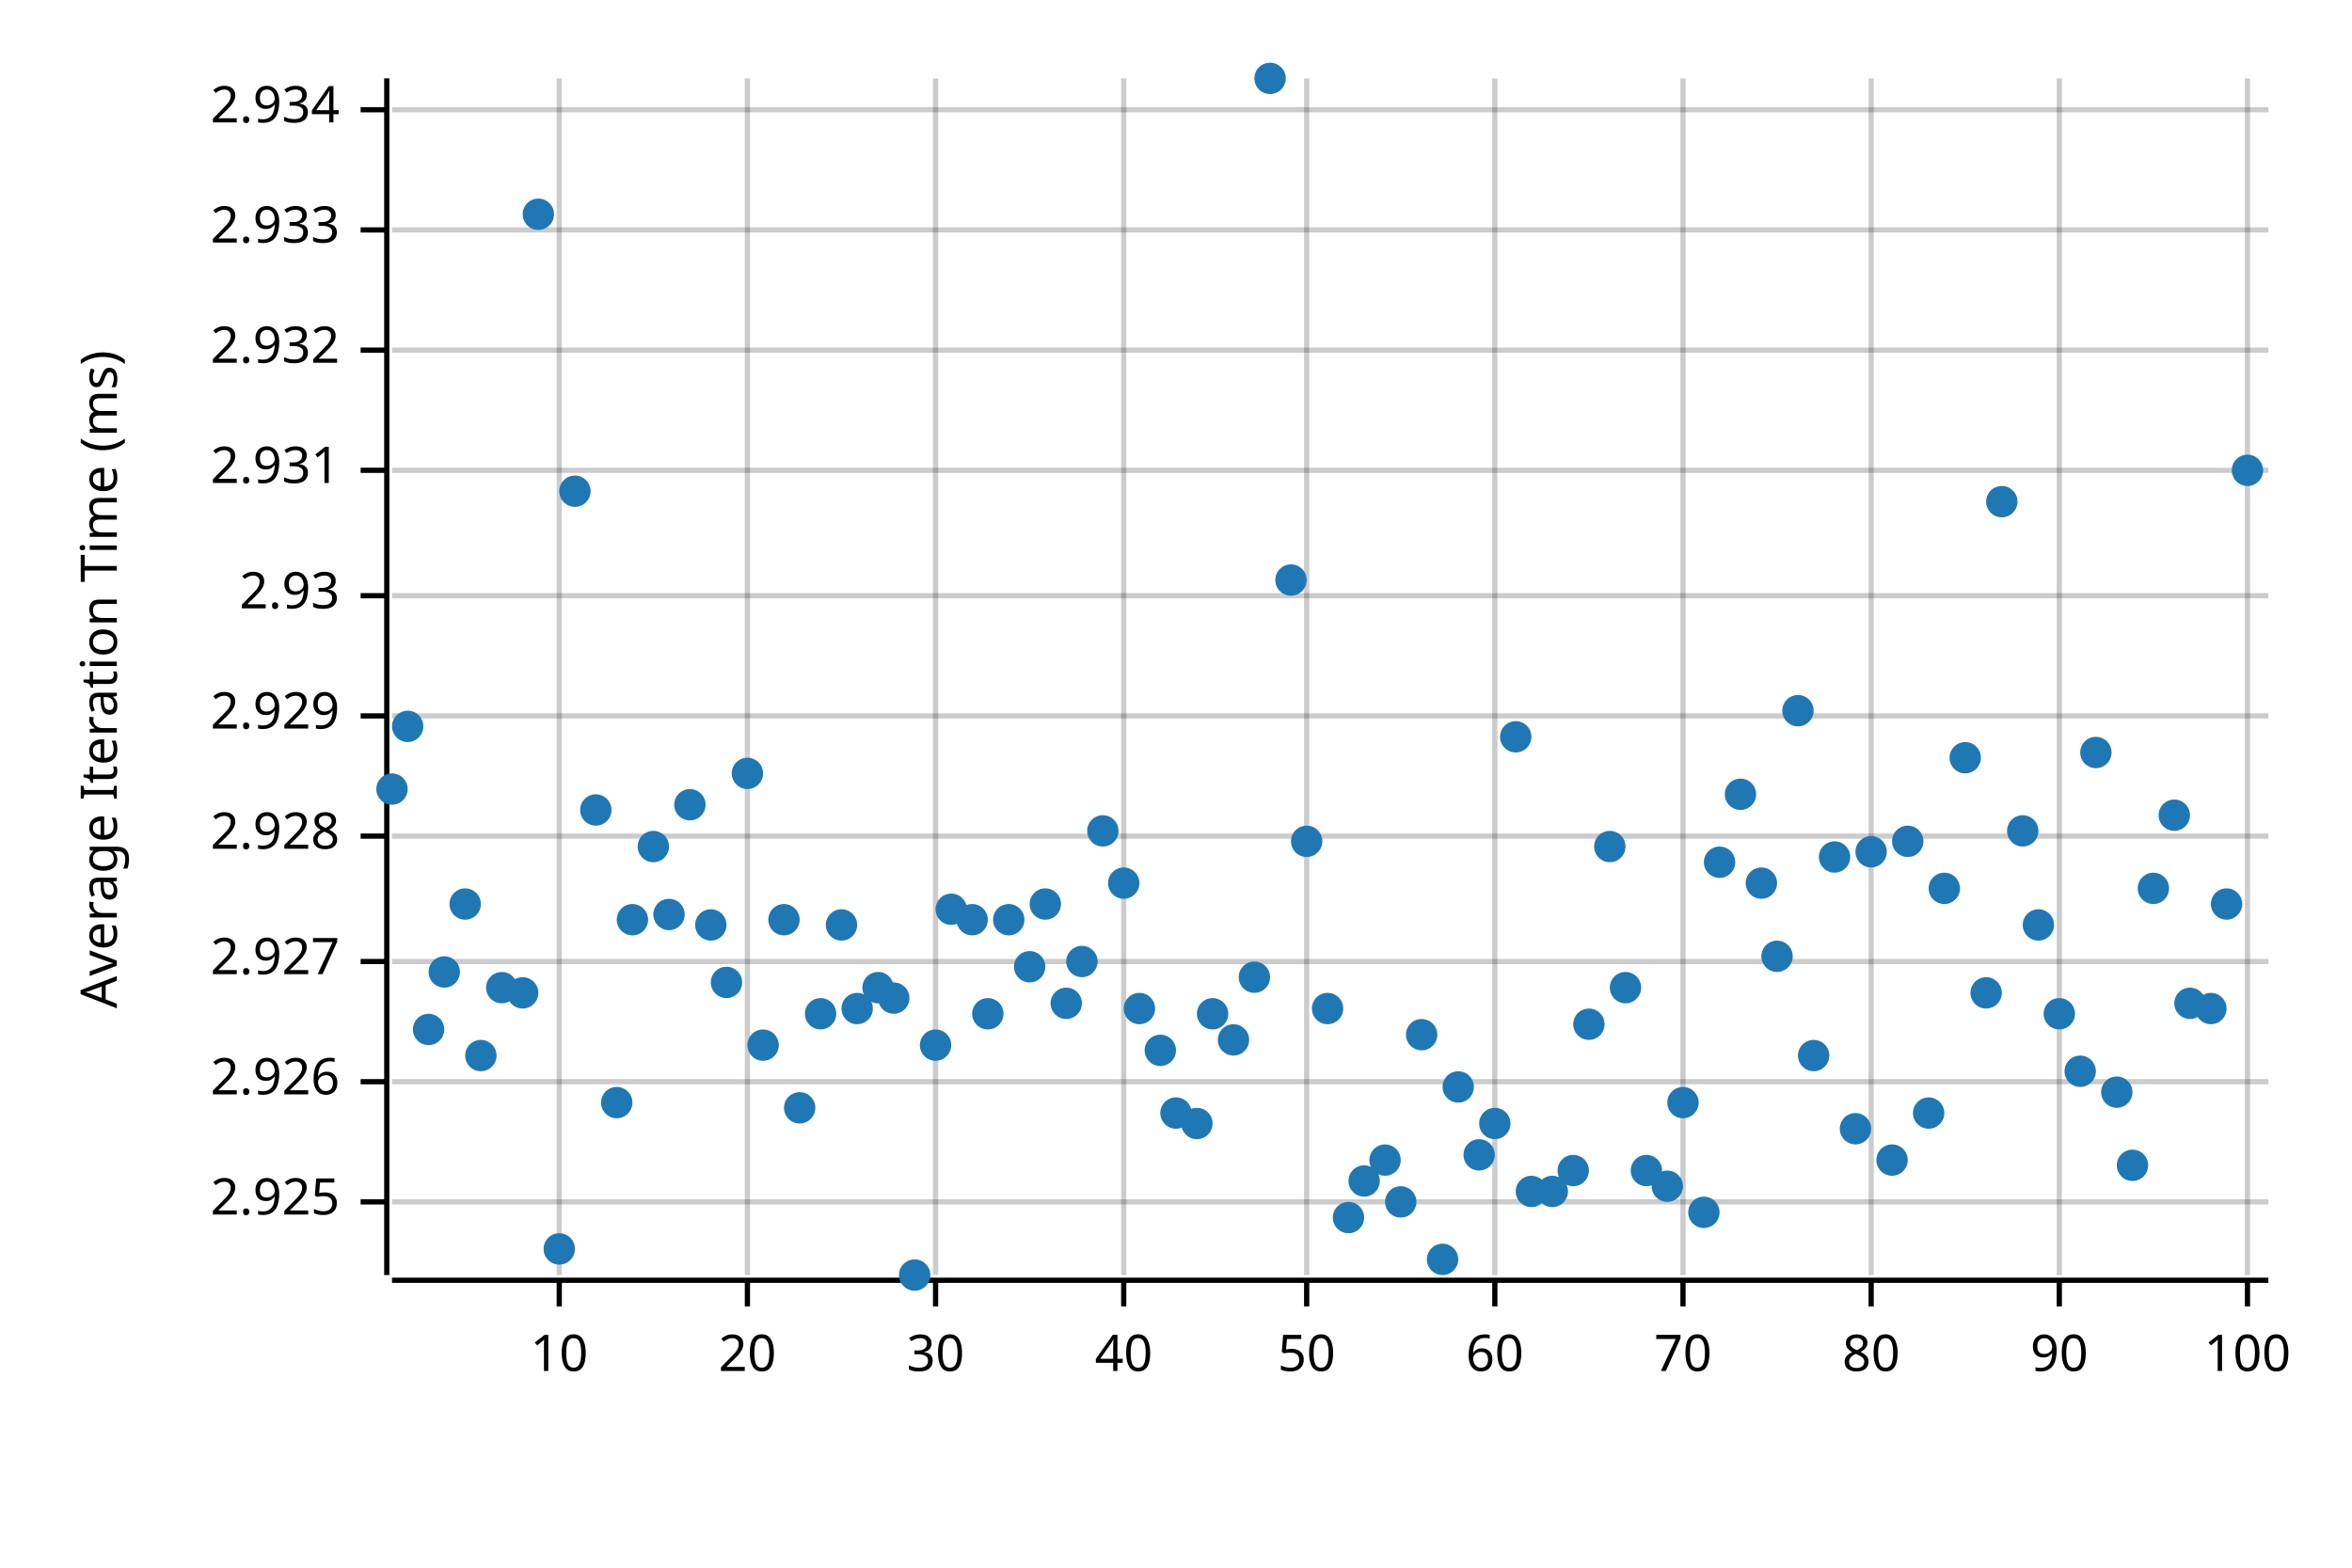
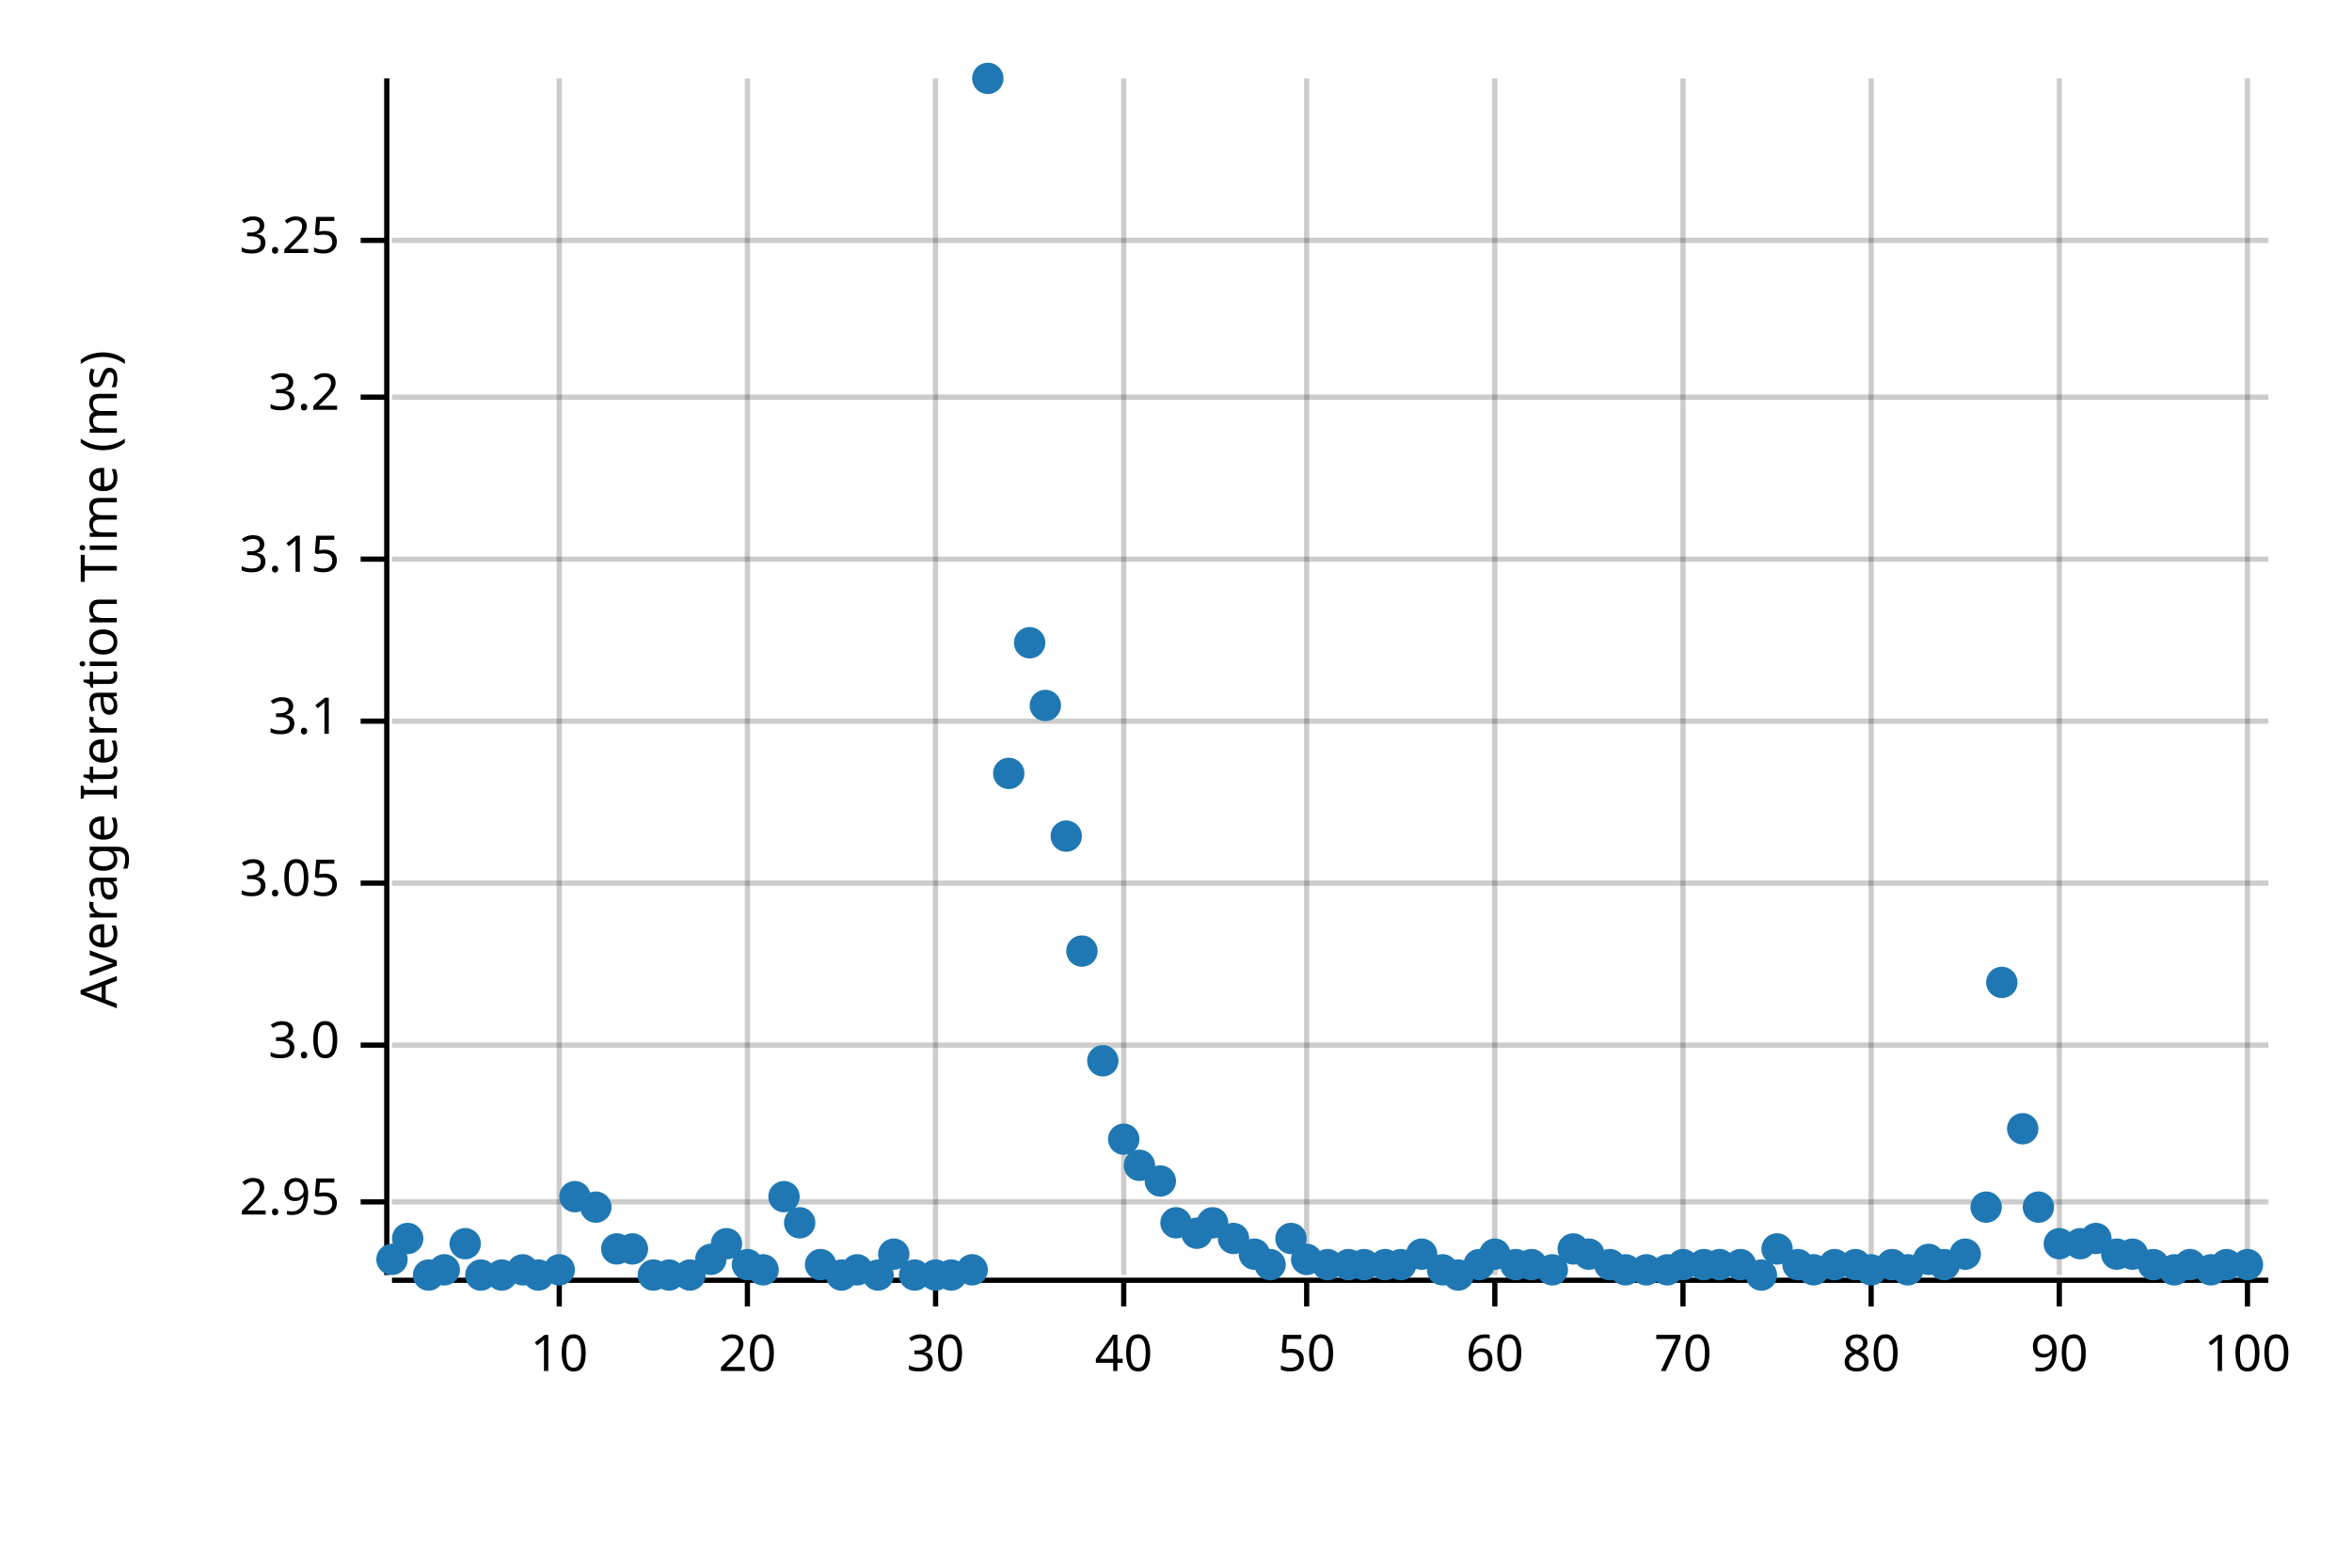
<svg xmlns="http://www.w3.org/2000/svg" width="450" height="300" viewBox="0 0 450 300">
  <text x="15" y="130" dy="0.76em" text-anchor="middle" font-family="sans-serif" font-size="9.677" opacity="1" fill="#000000" transform="rotate(270, 15, 130)">
Average Iteration Time (ms)
</text>
  <line opacity="0.2" stroke="#000000" stroke-width="1" x1="107" y1="244" x2="107" y2="15" />
  <line opacity="0.2" stroke="#000000" stroke-width="1" x1="143" y1="244" x2="143" y2="15" />
  <line opacity="0.2" stroke="#000000" stroke-width="1" x1="179" y1="244" x2="179" y2="15" />
  <line opacity="0.2" stroke="#000000" stroke-width="1" x1="215" y1="244" x2="215" y2="15" />
  <line opacity="0.2" stroke="#000000" stroke-width="1" x1="250" y1="244" x2="250" y2="15" />
  <line opacity="0.2" stroke="#000000" stroke-width="1" x1="286" y1="244" x2="286" y2="15" />
  <line opacity="0.2" stroke="#000000" stroke-width="1" x1="322" y1="244" x2="322" y2="15" />
  <line opacity="0.2" stroke="#000000" stroke-width="1" x1="358" y1="244" x2="358" y2="15" />
  <line opacity="0.2" stroke="#000000" stroke-width="1" x1="394" y1="244" x2="394" y2="15" />
  <line opacity="0.2" stroke="#000000" stroke-width="1" x1="430" y1="244" x2="430" y2="15" />
  <line opacity="0.2" stroke="#000000" stroke-width="1" x1="75" y1="230" x2="434" y2="230" />
-   <line opacity="0.2" stroke="#000000" stroke-width="1" x1="75" y1="207" x2="434" y2="207" />
-   <line opacity="0.2" stroke="#000000" stroke-width="1" x1="75" y1="184" x2="434" y2="184" />
-   <line opacity="0.2" stroke="#000000" stroke-width="1" x1="75" y1="160" x2="434" y2="160" />
-   <line opacity="0.2" stroke="#000000" stroke-width="1" x1="75" y1="137" x2="434" y2="137" />
-   <line opacity="0.2" stroke="#000000" stroke-width="1" x1="75" y1="114" x2="434" y2="114" />
-   <line opacity="0.2" stroke="#000000" stroke-width="1" x1="75" y1="90" x2="434" y2="90" />
-   <line opacity="0.2" stroke="#000000" stroke-width="1" x1="75" y1="67" x2="434" y2="67" />
-   <line opacity="0.2" stroke="#000000" stroke-width="1" x1="75" y1="44" x2="434" y2="44" />
-   <line opacity="0.2" stroke="#000000" stroke-width="1" x1="75" y1="21" x2="434" y2="21" />
+   <line opacity="0.2" stroke="#000000" stroke-width="1" x1="75" y1="200" x2="434" y2="200" />
+   <line opacity="0.2" stroke="#000000" stroke-width="1" x1="75" y1="169" x2="434" y2="169" />
+   <line opacity="0.2" stroke="#000000" stroke-width="1" x1="75" y1="138" x2="434" y2="138" />
+   <line opacity="0.2" stroke="#000000" stroke-width="1" x1="75" y1="107" x2="434" y2="107" />
+   <line opacity="0.2" stroke="#000000" stroke-width="1" x1="75" y1="76" x2="434" y2="76" />
+   <line opacity="0.2" stroke="#000000" stroke-width="1" x1="75" y1="46" x2="434" y2="46" />
  <polyline fill="none" opacity="1" stroke="#000000" stroke-width="1" points="74,15 74,244 " />
  <text x="65" y="230" dy="0.5ex" text-anchor="end" font-family="sans-serif" font-size="9.677" opacity="1" fill="#000000">
- 2.925
+ 2.95
</text>
  <polyline fill="none" opacity="1" stroke="#000000" stroke-width="1" points="69,230 74,230 " />
-   <text x="65" y="207" dy="0.5ex" text-anchor="end" font-family="sans-serif" font-size="9.677" opacity="1" fill="#000000">
- 2.926
+   <text x="65" y="200" dy="0.5ex" text-anchor="end" font-family="sans-serif" font-size="9.677" opacity="1" fill="#000000">
+ 3.0
</text>
-   <polyline fill="none" opacity="1" stroke="#000000" stroke-width="1" points="69,207 74,207 " />
-   <text x="65" y="184" dy="0.5ex" text-anchor="end" font-family="sans-serif" font-size="9.677" opacity="1" fill="#000000">
- 2.927
+   <polyline fill="none" opacity="1" stroke="#000000" stroke-width="1" points="69,200 74,200 " />
+   <text x="65" y="169" dy="0.5ex" text-anchor="end" font-family="sans-serif" font-size="9.677" opacity="1" fill="#000000">
+ 3.05
</text>
-   <polyline fill="none" opacity="1" stroke="#000000" stroke-width="1" points="69,184 74,184 " />
-   <text x="65" y="160" dy="0.5ex" text-anchor="end" font-family="sans-serif" font-size="9.677" opacity="1" fill="#000000">
- 2.928
+   <polyline fill="none" opacity="1" stroke="#000000" stroke-width="1" points="69,169 74,169 " />
+   <text x="65" y="138" dy="0.5ex" text-anchor="end" font-family="sans-serif" font-size="9.677" opacity="1" fill="#000000">
+ 3.1
</text>
-   <polyline fill="none" opacity="1" stroke="#000000" stroke-width="1" points="69,160 74,160 " />
-   <text x="65" y="137" dy="0.5ex" text-anchor="end" font-family="sans-serif" font-size="9.677" opacity="1" fill="#000000">
- 2.929
+   <polyline fill="none" opacity="1" stroke="#000000" stroke-width="1" points="69,138 74,138 " />
+   <text x="65" y="107" dy="0.5ex" text-anchor="end" font-family="sans-serif" font-size="9.677" opacity="1" fill="#000000">
+ 3.15
</text>
-   <polyline fill="none" opacity="1" stroke="#000000" stroke-width="1" points="69,137 74,137 " />
-   <text x="65" y="114" dy="0.5ex" text-anchor="end" font-family="sans-serif" font-size="9.677" opacity="1" fill="#000000">
- 2.93
+   <polyline fill="none" opacity="1" stroke="#000000" stroke-width="1" points="69,107 74,107 " />
+   <text x="65" y="76" dy="0.5ex" text-anchor="end" font-family="sans-serif" font-size="9.677" opacity="1" fill="#000000">
+ 3.2
</text>
-   <polyline fill="none" opacity="1" stroke="#000000" stroke-width="1" points="69,114 74,114 " />
-   <text x="65" y="90" dy="0.5ex" text-anchor="end" font-family="sans-serif" font-size="9.677" opacity="1" fill="#000000">
- 2.931
+   <polyline fill="none" opacity="1" stroke="#000000" stroke-width="1" points="69,76 74,76 " />
+   <text x="65" y="46" dy="0.5ex" text-anchor="end" font-family="sans-serif" font-size="9.677" opacity="1" fill="#000000">
+ 3.25
</text>
-   <polyline fill="none" opacity="1" stroke="#000000" stroke-width="1" points="69,90 74,90 " />
-   <text x="65" y="67" dy="0.5ex" text-anchor="end" font-family="sans-serif" font-size="9.677" opacity="1" fill="#000000">
- 2.932
- </text>
-   <polyline fill="none" opacity="1" stroke="#000000" stroke-width="1" points="69,67 74,67 " />
-   <text x="65" y="44" dy="0.5ex" text-anchor="end" font-family="sans-serif" font-size="9.677" opacity="1" fill="#000000">
- 2.933
- </text>
-   <polyline fill="none" opacity="1" stroke="#000000" stroke-width="1" points="69,44 74,44 " />
-   <text x="65" y="21" dy="0.5ex" text-anchor="end" font-family="sans-serif" font-size="9.677" opacity="1" fill="#000000">
- 2.934
- </text>
-   <polyline fill="none" opacity="1" stroke="#000000" stroke-width="1" points="69,21 74,21 " />
+   <polyline fill="none" opacity="1" stroke="#000000" stroke-width="1" points="69,46 74,46 " />
  <polyline fill="none" opacity="1" stroke="#000000" stroke-width="1" points="75,245 434,245 " />
  <text x="107" y="255" dy="0.76em" text-anchor="middle" font-family="sans-serif" font-size="9.677" opacity="1" fill="#000000">
10
</text>
  <polyline fill="none" opacity="1" stroke="#000000" stroke-width="1" points="107,245 107,250 " />
  <text x="143" y="255" dy="0.76em" text-anchor="middle" font-family="sans-serif" font-size="9.677" opacity="1" fill="#000000">
20
</text>
  <polyline fill="none" opacity="1" stroke="#000000" stroke-width="1" points="143,245 143,250 " />
  <text x="179" y="255" dy="0.76em" text-anchor="middle" font-family="sans-serif" font-size="9.677" opacity="1" fill="#000000">
30
</text>
  <polyline fill="none" opacity="1" stroke="#000000" stroke-width="1" points="179,245 179,250 " />
  <text x="215" y="255" dy="0.76em" text-anchor="middle" font-family="sans-serif" font-size="9.677" opacity="1" fill="#000000">
40
</text>
  <polyline fill="none" opacity="1" stroke="#000000" stroke-width="1" points="215,245 215,250 " />
  <text x="250" y="255" dy="0.76em" text-anchor="middle" font-family="sans-serif" font-size="9.677" opacity="1" fill="#000000">
50
</text>
  <polyline fill="none" opacity="1" stroke="#000000" stroke-width="1" points="250,245 250,250 " />
  <text x="286" y="255" dy="0.76em" text-anchor="middle" font-family="sans-serif" font-size="9.677" opacity="1" fill="#000000">
60
</text>
  <polyline fill="none" opacity="1" stroke="#000000" stroke-width="1" points="286,245 286,250 " />
  <text x="322" y="255" dy="0.76em" text-anchor="middle" font-family="sans-serif" font-size="9.677" opacity="1" fill="#000000">
70
</text>
  <polyline fill="none" opacity="1" stroke="#000000" stroke-width="1" points="322,245 322,250 " />
  <text x="358" y="255" dy="0.76em" text-anchor="middle" font-family="sans-serif" font-size="9.677" opacity="1" fill="#000000">
80
</text>
  <polyline fill="none" opacity="1" stroke="#000000" stroke-width="1" points="358,245 358,250 " />
  <text x="394" y="255" dy="0.76em" text-anchor="middle" font-family="sans-serif" font-size="9.677" opacity="1" fill="#000000">
90
</text>
  <polyline fill="none" opacity="1" stroke="#000000" stroke-width="1" points="394,245 394,250 " />
  <text x="430" y="255" dy="0.76em" text-anchor="middle" font-family="sans-serif" font-size="9.677" opacity="1" fill="#000000">
100
</text>
  <polyline fill="none" opacity="1" stroke="#000000" stroke-width="1" points="430,245 430,250 " />
-   <circle cx="75" cy="151" r="3" opacity="1" fill="#1F78B4" stroke="none" stroke-width="1" />
-   <circle cx="78" cy="139" r="3" opacity="1" fill="#1F78B4" stroke="none" stroke-width="1" />
-   <circle cx="82" cy="197" r="3" opacity="1" fill="#1F78B4" stroke="none" stroke-width="1" />
-   <circle cx="85" cy="186" r="3" opacity="1" fill="#1F78B4" stroke="none" stroke-width="1" />
-   <circle cx="89" cy="173" r="3" opacity="1" fill="#1F78B4" stroke="none" stroke-width="1" />
-   <circle cx="92" cy="202" r="3" opacity="1" fill="#1F78B4" stroke="none" stroke-width="1" />
-   <circle cx="96" cy="189" r="3" opacity="1" fill="#1F78B4" stroke="none" stroke-width="1" />
-   <circle cx="100" cy="190" r="3" opacity="1" fill="#1F78B4" stroke="none" stroke-width="1" />
-   <circle cx="103" cy="41" r="3" opacity="1" fill="#1F78B4" stroke="none" stroke-width="1" />
-   <circle cx="107" cy="239" r="3" opacity="1" fill="#1F78B4" stroke="none" stroke-width="1" />
-   <circle cx="110" cy="94" r="3" opacity="1" fill="#1F78B4" stroke="none" stroke-width="1" />
-   <circle cx="114" cy="155" r="3" opacity="1" fill="#1F78B4" stroke="none" stroke-width="1" />
-   <circle cx="118" cy="211" r="3" opacity="1" fill="#1F78B4" stroke="none" stroke-width="1" />
-   <circle cx="121" cy="176" r="3" opacity="1" fill="#1F78B4" stroke="none" stroke-width="1" />
-   <circle cx="125" cy="162" r="3" opacity="1" fill="#1F78B4" stroke="none" stroke-width="1" />
-   <circle cx="128" cy="175" r="3" opacity="1" fill="#1F78B4" stroke="none" stroke-width="1" />
-   <circle cx="132" cy="154" r="3" opacity="1" fill="#1F78B4" stroke="none" stroke-width="1" />
-   <circle cx="136" cy="177" r="3" opacity="1" fill="#1F78B4" stroke="none" stroke-width="1" />
-   <circle cx="139" cy="188" r="3" opacity="1" fill="#1F78B4" stroke="none" stroke-width="1" />
-   <circle cx="143" cy="148" r="3" opacity="1" fill="#1F78B4" stroke="none" stroke-width="1" />
-   <circle cx="146" cy="200" r="3" opacity="1" fill="#1F78B4" stroke="none" stroke-width="1" />
-   <circle cx="150" cy="176" r="3" opacity="1" fill="#1F78B4" stroke="none" stroke-width="1" />
-   <circle cx="153" cy="212" r="3" opacity="1" fill="#1F78B4" stroke="none" stroke-width="1" />
-   <circle cx="157" cy="194" r="3" opacity="1" fill="#1F78B4" stroke="none" stroke-width="1" />
-   <circle cx="161" cy="177" r="3" opacity="1" fill="#1F78B4" stroke="none" stroke-width="1" />
-   <circle cx="164" cy="193" r="3" opacity="1" fill="#1F78B4" stroke="none" stroke-width="1" />
-   <circle cx="168" cy="189" r="3" opacity="1" fill="#1F78B4" stroke="none" stroke-width="1" />
-   <circle cx="171" cy="191" r="3" opacity="1" fill="#1F78B4" stroke="none" stroke-width="1" />
+   <circle cx="75" cy="241" r="3" opacity="1" fill="#1F78B4" stroke="none" stroke-width="1" />
+   <circle cx="78" cy="237" r="3" opacity="1" fill="#1F78B4" stroke="none" stroke-width="1" />
+   <circle cx="82" cy="244" r="3" opacity="1" fill="#1F78B4" stroke="none" stroke-width="1" />
+   <circle cx="85" cy="243" r="3" opacity="1" fill="#1F78B4" stroke="none" stroke-width="1" />
+   <circle cx="89" cy="238" r="3" opacity="1" fill="#1F78B4" stroke="none" stroke-width="1" />
+   <circle cx="92" cy="244" r="3" opacity="1" fill="#1F78B4" stroke="none" stroke-width="1" />
+   <circle cx="96" cy="244" r="3" opacity="1" fill="#1F78B4" stroke="none" stroke-width="1" />
+   <circle cx="100" cy="243" r="3" opacity="1" fill="#1F78B4" stroke="none" stroke-width="1" />
+   <circle cx="103" cy="244" r="3" opacity="1" fill="#1F78B4" stroke="none" stroke-width="1" />
+   <circle cx="107" cy="243" r="3" opacity="1" fill="#1F78B4" stroke="none" stroke-width="1" />
+   <circle cx="110" cy="229" r="3" opacity="1" fill="#1F78B4" stroke="none" stroke-width="1" />
+   <circle cx="114" cy="231" r="3" opacity="1" fill="#1F78B4" stroke="none" stroke-width="1" />
+   <circle cx="118" cy="239" r="3" opacity="1" fill="#1F78B4" stroke="none" stroke-width="1" />
+   <circle cx="121" cy="239" r="3" opacity="1" fill="#1F78B4" stroke="none" stroke-width="1" />
+   <circle cx="125" cy="244" r="3" opacity="1" fill="#1F78B4" stroke="none" stroke-width="1" />
+   <circle cx="128" cy="244" r="3" opacity="1" fill="#1F78B4" stroke="none" stroke-width="1" />
+   <circle cx="132" cy="244" r="3" opacity="1" fill="#1F78B4" stroke="none" stroke-width="1" />
+   <circle cx="136" cy="241" r="3" opacity="1" fill="#1F78B4" stroke="none" stroke-width="1" />
+   <circle cx="139" cy="238" r="3" opacity="1" fill="#1F78B4" stroke="none" stroke-width="1" />
+   <circle cx="143" cy="242" r="3" opacity="1" fill="#1F78B4" stroke="none" stroke-width="1" />
+   <circle cx="146" cy="243" r="3" opacity="1" fill="#1F78B4" stroke="none" stroke-width="1" />
+   <circle cx="150" cy="229" r="3" opacity="1" fill="#1F78B4" stroke="none" stroke-width="1" />
+   <circle cx="153" cy="234" r="3" opacity="1" fill="#1F78B4" stroke="none" stroke-width="1" />
+   <circle cx="157" cy="242" r="3" opacity="1" fill="#1F78B4" stroke="none" stroke-width="1" />
+   <circle cx="161" cy="244" r="3" opacity="1" fill="#1F78B4" stroke="none" stroke-width="1" />
+   <circle cx="164" cy="243" r="3" opacity="1" fill="#1F78B4" stroke="none" stroke-width="1" />
+   <circle cx="168" cy="244" r="3" opacity="1" fill="#1F78B4" stroke="none" stroke-width="1" />
+   <circle cx="171" cy="240" r="3" opacity="1" fill="#1F78B4" stroke="none" stroke-width="1" />
  <circle cx="175" cy="244" r="3" opacity="1" fill="#1F78B4" stroke="none" stroke-width="1" />
-   <circle cx="179" cy="200" r="3" opacity="1" fill="#1F78B4" stroke="none" stroke-width="1" />
-   <circle cx="182" cy="174" r="3" opacity="1" fill="#1F78B4" stroke="none" stroke-width="1" />
-   <circle cx="186" cy="176" r="3" opacity="1" fill="#1F78B4" stroke="none" stroke-width="1" />
-   <circle cx="189" cy="194" r="3" opacity="1" fill="#1F78B4" stroke="none" stroke-width="1" />
-   <circle cx="193" cy="176" r="3" opacity="1" fill="#1F78B4" stroke="none" stroke-width="1" />
-   <circle cx="197" cy="185" r="3" opacity="1" fill="#1F78B4" stroke="none" stroke-width="1" />
-   <circle cx="200" cy="173" r="3" opacity="1" fill="#1F78B4" stroke="none" stroke-width="1" />
-   <circle cx="204" cy="192" r="3" opacity="1" fill="#1F78B4" stroke="none" stroke-width="1" />
-   <circle cx="207" cy="184" r="3" opacity="1" fill="#1F78B4" stroke="none" stroke-width="1" />
-   <circle cx="211" cy="159" r="3" opacity="1" fill="#1F78B4" stroke="none" stroke-width="1" />
-   <circle cx="215" cy="169" r="3" opacity="1" fill="#1F78B4" stroke="none" stroke-width="1" />
-   <circle cx="218" cy="193" r="3" opacity="1" fill="#1F78B4" stroke="none" stroke-width="1" />
-   <circle cx="222" cy="201" r="3" opacity="1" fill="#1F78B4" stroke="none" stroke-width="1" />
-   <circle cx="225" cy="213" r="3" opacity="1" fill="#1F78B4" stroke="none" stroke-width="1" />
-   <circle cx="229" cy="215" r="3" opacity="1" fill="#1F78B4" stroke="none" stroke-width="1" />
-   <circle cx="232" cy="194" r="3" opacity="1" fill="#1F78B4" stroke="none" stroke-width="1" />
-   <circle cx="236" cy="199" r="3" opacity="1" fill="#1F78B4" stroke="none" stroke-width="1" />
-   <circle cx="240" cy="187" r="3" opacity="1" fill="#1F78B4" stroke="none" stroke-width="1" />
-   <circle cx="243" cy="15" r="3" opacity="1" fill="#1F78B4" stroke="none" stroke-width="1" />
-   <circle cx="247" cy="111" r="3" opacity="1" fill="#1F78B4" stroke="none" stroke-width="1" />
-   <circle cx="250" cy="161" r="3" opacity="1" fill="#1F78B4" stroke="none" stroke-width="1" />
-   <circle cx="254" cy="193" r="3" opacity="1" fill="#1F78B4" stroke="none" stroke-width="1" />
-   <circle cx="258" cy="233" r="3" opacity="1" fill="#1F78B4" stroke="none" stroke-width="1" />
-   <circle cx="261" cy="226" r="3" opacity="1" fill="#1F78B4" stroke="none" stroke-width="1" />
-   <circle cx="265" cy="222" r="3" opacity="1" fill="#1F78B4" stroke="none" stroke-width="1" />
-   <circle cx="268" cy="230" r="3" opacity="1" fill="#1F78B4" stroke="none" stroke-width="1" />
-   <circle cx="272" cy="198" r="3" opacity="1" fill="#1F78B4" stroke="none" stroke-width="1" />
-   <circle cx="276" cy="241" r="3" opacity="1" fill="#1F78B4" stroke="none" stroke-width="1" />
-   <circle cx="279" cy="208" r="3" opacity="1" fill="#1F78B4" stroke="none" stroke-width="1" />
-   <circle cx="283" cy="221" r="3" opacity="1" fill="#1F78B4" stroke="none" stroke-width="1" />
-   <circle cx="286" cy="215" r="3" opacity="1" fill="#1F78B4" stroke="none" stroke-width="1" />
-   <circle cx="290" cy="141" r="3" opacity="1" fill="#1F78B4" stroke="none" stroke-width="1" />
-   <circle cx="293" cy="228" r="3" opacity="1" fill="#1F78B4" stroke="none" stroke-width="1" />
-   <circle cx="297" cy="228" r="3" opacity="1" fill="#1F78B4" stroke="none" stroke-width="1" />
-   <circle cx="301" cy="224" r="3" opacity="1" fill="#1F78B4" stroke="none" stroke-width="1" />
-   <circle cx="304" cy="196" r="3" opacity="1" fill="#1F78B4" stroke="none" stroke-width="1" />
-   <circle cx="308" cy="162" r="3" opacity="1" fill="#1F78B4" stroke="none" stroke-width="1" />
-   <circle cx="311" cy="189" r="3" opacity="1" fill="#1F78B4" stroke="none" stroke-width="1" />
-   <circle cx="315" cy="224" r="3" opacity="1" fill="#1F78B4" stroke="none" stroke-width="1" />
-   <circle cx="319" cy="227" r="3" opacity="1" fill="#1F78B4" stroke="none" stroke-width="1" />
-   <circle cx="322" cy="211" r="3" opacity="1" fill="#1F78B4" stroke="none" stroke-width="1" />
-   <circle cx="326" cy="232" r="3" opacity="1" fill="#1F78B4" stroke="none" stroke-width="1" />
-   <circle cx="329" cy="165" r="3" opacity="1" fill="#1F78B4" stroke="none" stroke-width="1" />
-   <circle cx="333" cy="152" r="3" opacity="1" fill="#1F78B4" stroke="none" stroke-width="1" />
-   <circle cx="337" cy="169" r="3" opacity="1" fill="#1F78B4" stroke="none" stroke-width="1" />
-   <circle cx="340" cy="183" r="3" opacity="1" fill="#1F78B4" stroke="none" stroke-width="1" />
-   <circle cx="344" cy="136" r="3" opacity="1" fill="#1F78B4" stroke="none" stroke-width="1" />
-   <circle cx="347" cy="202" r="3" opacity="1" fill="#1F78B4" stroke="none" stroke-width="1" />
-   <circle cx="351" cy="164" r="3" opacity="1" fill="#1F78B4" stroke="none" stroke-width="1" />
-   <circle cx="355" cy="216" r="3" opacity="1" fill="#1F78B4" stroke="none" stroke-width="1" />
-   <circle cx="358" cy="163" r="3" opacity="1" fill="#1F78B4" stroke="none" stroke-width="1" />
-   <circle cx="362" cy="222" r="3" opacity="1" fill="#1F78B4" stroke="none" stroke-width="1" />
-   <circle cx="365" cy="161" r="3" opacity="1" fill="#1F78B4" stroke="none" stroke-width="1" />
-   <circle cx="369" cy="213" r="3" opacity="1" fill="#1F78B4" stroke="none" stroke-width="1" />
-   <circle cx="372" cy="170" r="3" opacity="1" fill="#1F78B4" stroke="none" stroke-width="1" />
-   <circle cx="376" cy="145" r="3" opacity="1" fill="#1F78B4" stroke="none" stroke-width="1" />
-   <circle cx="380" cy="190" r="3" opacity="1" fill="#1F78B4" stroke="none" stroke-width="1" />
-   <circle cx="383" cy="96" r="3" opacity="1" fill="#1F78B4" stroke="none" stroke-width="1" />
-   <circle cx="387" cy="159" r="3" opacity="1" fill="#1F78B4" stroke="none" stroke-width="1" />
-   <circle cx="390" cy="177" r="3" opacity="1" fill="#1F78B4" stroke="none" stroke-width="1" />
-   <circle cx="394" cy="194" r="3" opacity="1" fill="#1F78B4" stroke="none" stroke-width="1" />
-   <circle cx="398" cy="205" r="3" opacity="1" fill="#1F78B4" stroke="none" stroke-width="1" />
-   <circle cx="401" cy="144" r="3" opacity="1" fill="#1F78B4" stroke="none" stroke-width="1" />
-   <circle cx="405" cy="209" r="3" opacity="1" fill="#1F78B4" stroke="none" stroke-width="1" />
-   <circle cx="408" cy="223" r="3" opacity="1" fill="#1F78B4" stroke="none" stroke-width="1" />
-   <circle cx="412" cy="170" r="3" opacity="1" fill="#1F78B4" stroke="none" stroke-width="1" />
-   <circle cx="416" cy="156" r="3" opacity="1" fill="#1F78B4" stroke="none" stroke-width="1" />
-   <circle cx="419" cy="192" r="3" opacity="1" fill="#1F78B4" stroke="none" stroke-width="1" />
-   <circle cx="423" cy="193" r="3" opacity="1" fill="#1F78B4" stroke="none" stroke-width="1" />
-   <circle cx="426" cy="173" r="3" opacity="1" fill="#1F78B4" stroke="none" stroke-width="1" />
-   <circle cx="430" cy="90" r="3" opacity="1" fill="#1F78B4" stroke="none" stroke-width="1" />
+   <circle cx="179" cy="244" r="3" opacity="1" fill="#1F78B4" stroke="none" stroke-width="1" />
+   <circle cx="182" cy="244" r="3" opacity="1" fill="#1F78B4" stroke="none" stroke-width="1" />
+   <circle cx="186" cy="243" r="3" opacity="1" fill="#1F78B4" stroke="none" stroke-width="1" />
+   <circle cx="189" cy="15" r="3" opacity="1" fill="#1F78B4" stroke="none" stroke-width="1" />
+   <circle cx="193" cy="148" r="3" opacity="1" fill="#1F78B4" stroke="none" stroke-width="1" />
+   <circle cx="197" cy="123" r="3" opacity="1" fill="#1F78B4" stroke="none" stroke-width="1" />
+   <circle cx="200" cy="135" r="3" opacity="1" fill="#1F78B4" stroke="none" stroke-width="1" />
+   <circle cx="204" cy="160" r="3" opacity="1" fill="#1F78B4" stroke="none" stroke-width="1" />
+   <circle cx="207" cy="182" r="3" opacity="1" fill="#1F78B4" stroke="none" stroke-width="1" />
+   <circle cx="211" cy="203" r="3" opacity="1" fill="#1F78B4" stroke="none" stroke-width="1" />
+   <circle cx="215" cy="218" r="3" opacity="1" fill="#1F78B4" stroke="none" stroke-width="1" />
+   <circle cx="218" cy="223" r="3" opacity="1" fill="#1F78B4" stroke="none" stroke-width="1" />
+   <circle cx="222" cy="226" r="3" opacity="1" fill="#1F78B4" stroke="none" stroke-width="1" />
+   <circle cx="225" cy="234" r="3" opacity="1" fill="#1F78B4" stroke="none" stroke-width="1" />
+   <circle cx="229" cy="236" r="3" opacity="1" fill="#1F78B4" stroke="none" stroke-width="1" />
+   <circle cx="232" cy="234" r="3" opacity="1" fill="#1F78B4" stroke="none" stroke-width="1" />
+   <circle cx="236" cy="237" r="3" opacity="1" fill="#1F78B4" stroke="none" stroke-width="1" />
+   <circle cx="240" cy="240" r="3" opacity="1" fill="#1F78B4" stroke="none" stroke-width="1" />
+   <circle cx="243" cy="242" r="3" opacity="1" fill="#1F78B4" stroke="none" stroke-width="1" />
+   <circle cx="247" cy="237" r="3" opacity="1" fill="#1F78B4" stroke="none" stroke-width="1" />
+   <circle cx="250" cy="241" r="3" opacity="1" fill="#1F78B4" stroke="none" stroke-width="1" />
+   <circle cx="254" cy="242" r="3" opacity="1" fill="#1F78B4" stroke="none" stroke-width="1" />
+   <circle cx="258" cy="242" r="3" opacity="1" fill="#1F78B4" stroke="none" stroke-width="1" />
+   <circle cx="261" cy="242" r="3" opacity="1" fill="#1F78B4" stroke="none" stroke-width="1" />
+   <circle cx="265" cy="242" r="3" opacity="1" fill="#1F78B4" stroke="none" stroke-width="1" />
+   <circle cx="268" cy="242" r="3" opacity="1" fill="#1F78B4" stroke="none" stroke-width="1" />
+   <circle cx="272" cy="240" r="3" opacity="1" fill="#1F78B4" stroke="none" stroke-width="1" />
+   <circle cx="276" cy="243" r="3" opacity="1" fill="#1F78B4" stroke="none" stroke-width="1" />
+   <circle cx="279" cy="244" r="3" opacity="1" fill="#1F78B4" stroke="none" stroke-width="1" />
+   <circle cx="283" cy="242" r="3" opacity="1" fill="#1F78B4" stroke="none" stroke-width="1" />
+   <circle cx="286" cy="240" r="3" opacity="1" fill="#1F78B4" stroke="none" stroke-width="1" />
+   <circle cx="290" cy="242" r="3" opacity="1" fill="#1F78B4" stroke="none" stroke-width="1" />
+   <circle cx="293" cy="242" r="3" opacity="1" fill="#1F78B4" stroke="none" stroke-width="1" />
+   <circle cx="297" cy="243" r="3" opacity="1" fill="#1F78B4" stroke="none" stroke-width="1" />
+   <circle cx="301" cy="239" r="3" opacity="1" fill="#1F78B4" stroke="none" stroke-width="1" />
+   <circle cx="304" cy="240" r="3" opacity="1" fill="#1F78B4" stroke="none" stroke-width="1" />
+   <circle cx="308" cy="242" r="3" opacity="1" fill="#1F78B4" stroke="none" stroke-width="1" />
+   <circle cx="311" cy="243" r="3" opacity="1" fill="#1F78B4" stroke="none" stroke-width="1" />
+   <circle cx="315" cy="243" r="3" opacity="1" fill="#1F78B4" stroke="none" stroke-width="1" />
+   <circle cx="319" cy="243" r="3" opacity="1" fill="#1F78B4" stroke="none" stroke-width="1" />
+   <circle cx="322" cy="242" r="3" opacity="1" fill="#1F78B4" stroke="none" stroke-width="1" />
+   <circle cx="326" cy="242" r="3" opacity="1" fill="#1F78B4" stroke="none" stroke-width="1" />
+   <circle cx="329" cy="242" r="3" opacity="1" fill="#1F78B4" stroke="none" stroke-width="1" />
+   <circle cx="333" cy="242" r="3" opacity="1" fill="#1F78B4" stroke="none" stroke-width="1" />
+   <circle cx="337" cy="244" r="3" opacity="1" fill="#1F78B4" stroke="none" stroke-width="1" />
+   <circle cx="340" cy="239" r="3" opacity="1" fill="#1F78B4" stroke="none" stroke-width="1" />
+   <circle cx="344" cy="242" r="3" opacity="1" fill="#1F78B4" stroke="none" stroke-width="1" />
+   <circle cx="347" cy="243" r="3" opacity="1" fill="#1F78B4" stroke="none" stroke-width="1" />
+   <circle cx="351" cy="242" r="3" opacity="1" fill="#1F78B4" stroke="none" stroke-width="1" />
+   <circle cx="355" cy="242" r="3" opacity="1" fill="#1F78B4" stroke="none" stroke-width="1" />
+   <circle cx="358" cy="243" r="3" opacity="1" fill="#1F78B4" stroke="none" stroke-width="1" />
+   <circle cx="362" cy="242" r="3" opacity="1" fill="#1F78B4" stroke="none" stroke-width="1" />
+   <circle cx="365" cy="243" r="3" opacity="1" fill="#1F78B4" stroke="none" stroke-width="1" />
+   <circle cx="369" cy="241" r="3" opacity="1" fill="#1F78B4" stroke="none" stroke-width="1" />
+   <circle cx="372" cy="242" r="3" opacity="1" fill="#1F78B4" stroke="none" stroke-width="1" />
+   <circle cx="376" cy="240" r="3" opacity="1" fill="#1F78B4" stroke="none" stroke-width="1" />
+   <circle cx="380" cy="231" r="3" opacity="1" fill="#1F78B4" stroke="none" stroke-width="1" />
+   <circle cx="383" cy="188" r="3" opacity="1" fill="#1F78B4" stroke="none" stroke-width="1" />
+   <circle cx="387" cy="216" r="3" opacity="1" fill="#1F78B4" stroke="none" stroke-width="1" />
+   <circle cx="390" cy="231" r="3" opacity="1" fill="#1F78B4" stroke="none" stroke-width="1" />
+   <circle cx="394" cy="238" r="3" opacity="1" fill="#1F78B4" stroke="none" stroke-width="1" />
+   <circle cx="398" cy="238" r="3" opacity="1" fill="#1F78B4" stroke="none" stroke-width="1" />
+   <circle cx="401" cy="237" r="3" opacity="1" fill="#1F78B4" stroke="none" stroke-width="1" />
+   <circle cx="405" cy="240" r="3" opacity="1" fill="#1F78B4" stroke="none" stroke-width="1" />
+   <circle cx="408" cy="240" r="3" opacity="1" fill="#1F78B4" stroke="none" stroke-width="1" />
+   <circle cx="412" cy="242" r="3" opacity="1" fill="#1F78B4" stroke="none" stroke-width="1" />
+   <circle cx="416" cy="243" r="3" opacity="1" fill="#1F78B4" stroke="none" stroke-width="1" />
+   <circle cx="419" cy="242" r="3" opacity="1" fill="#1F78B4" stroke="none" stroke-width="1" />
+   <circle cx="423" cy="243" r="3" opacity="1" fill="#1F78B4" stroke="none" stroke-width="1" />
+   <circle cx="426" cy="242" r="3" opacity="1" fill="#1F78B4" stroke="none" stroke-width="1" />
+   <circle cx="430" cy="242" r="3" opacity="1" fill="#1F78B4" stroke="none" stroke-width="1" />
</svg>
